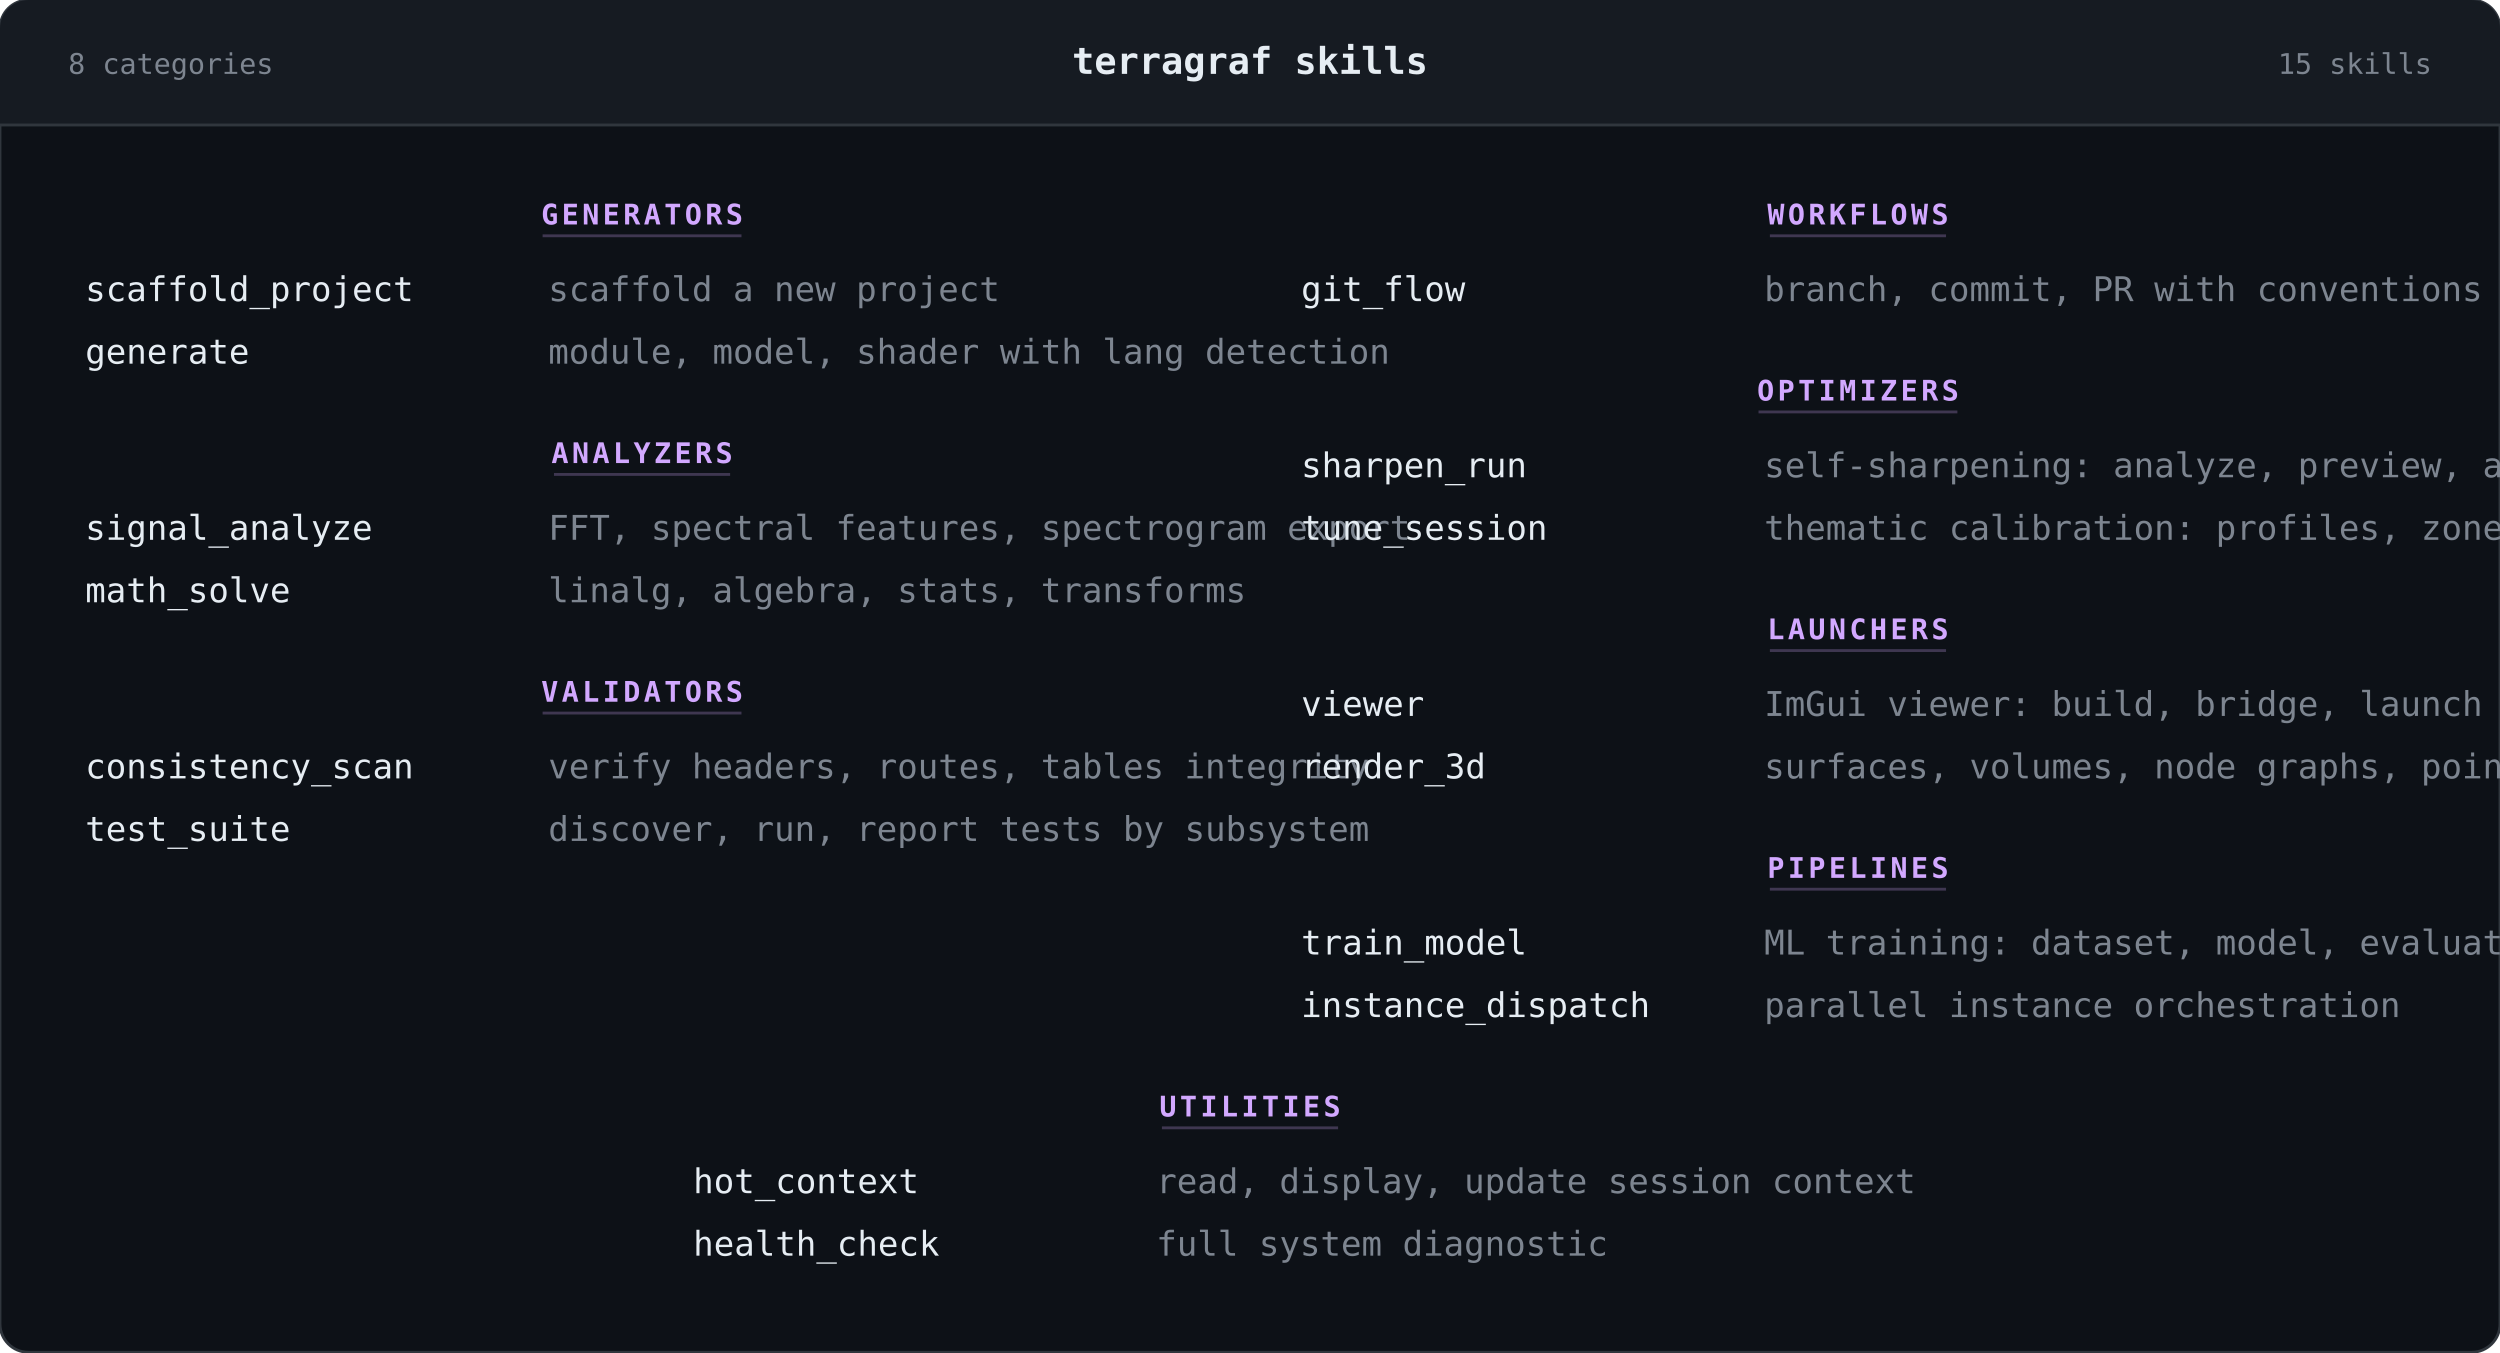
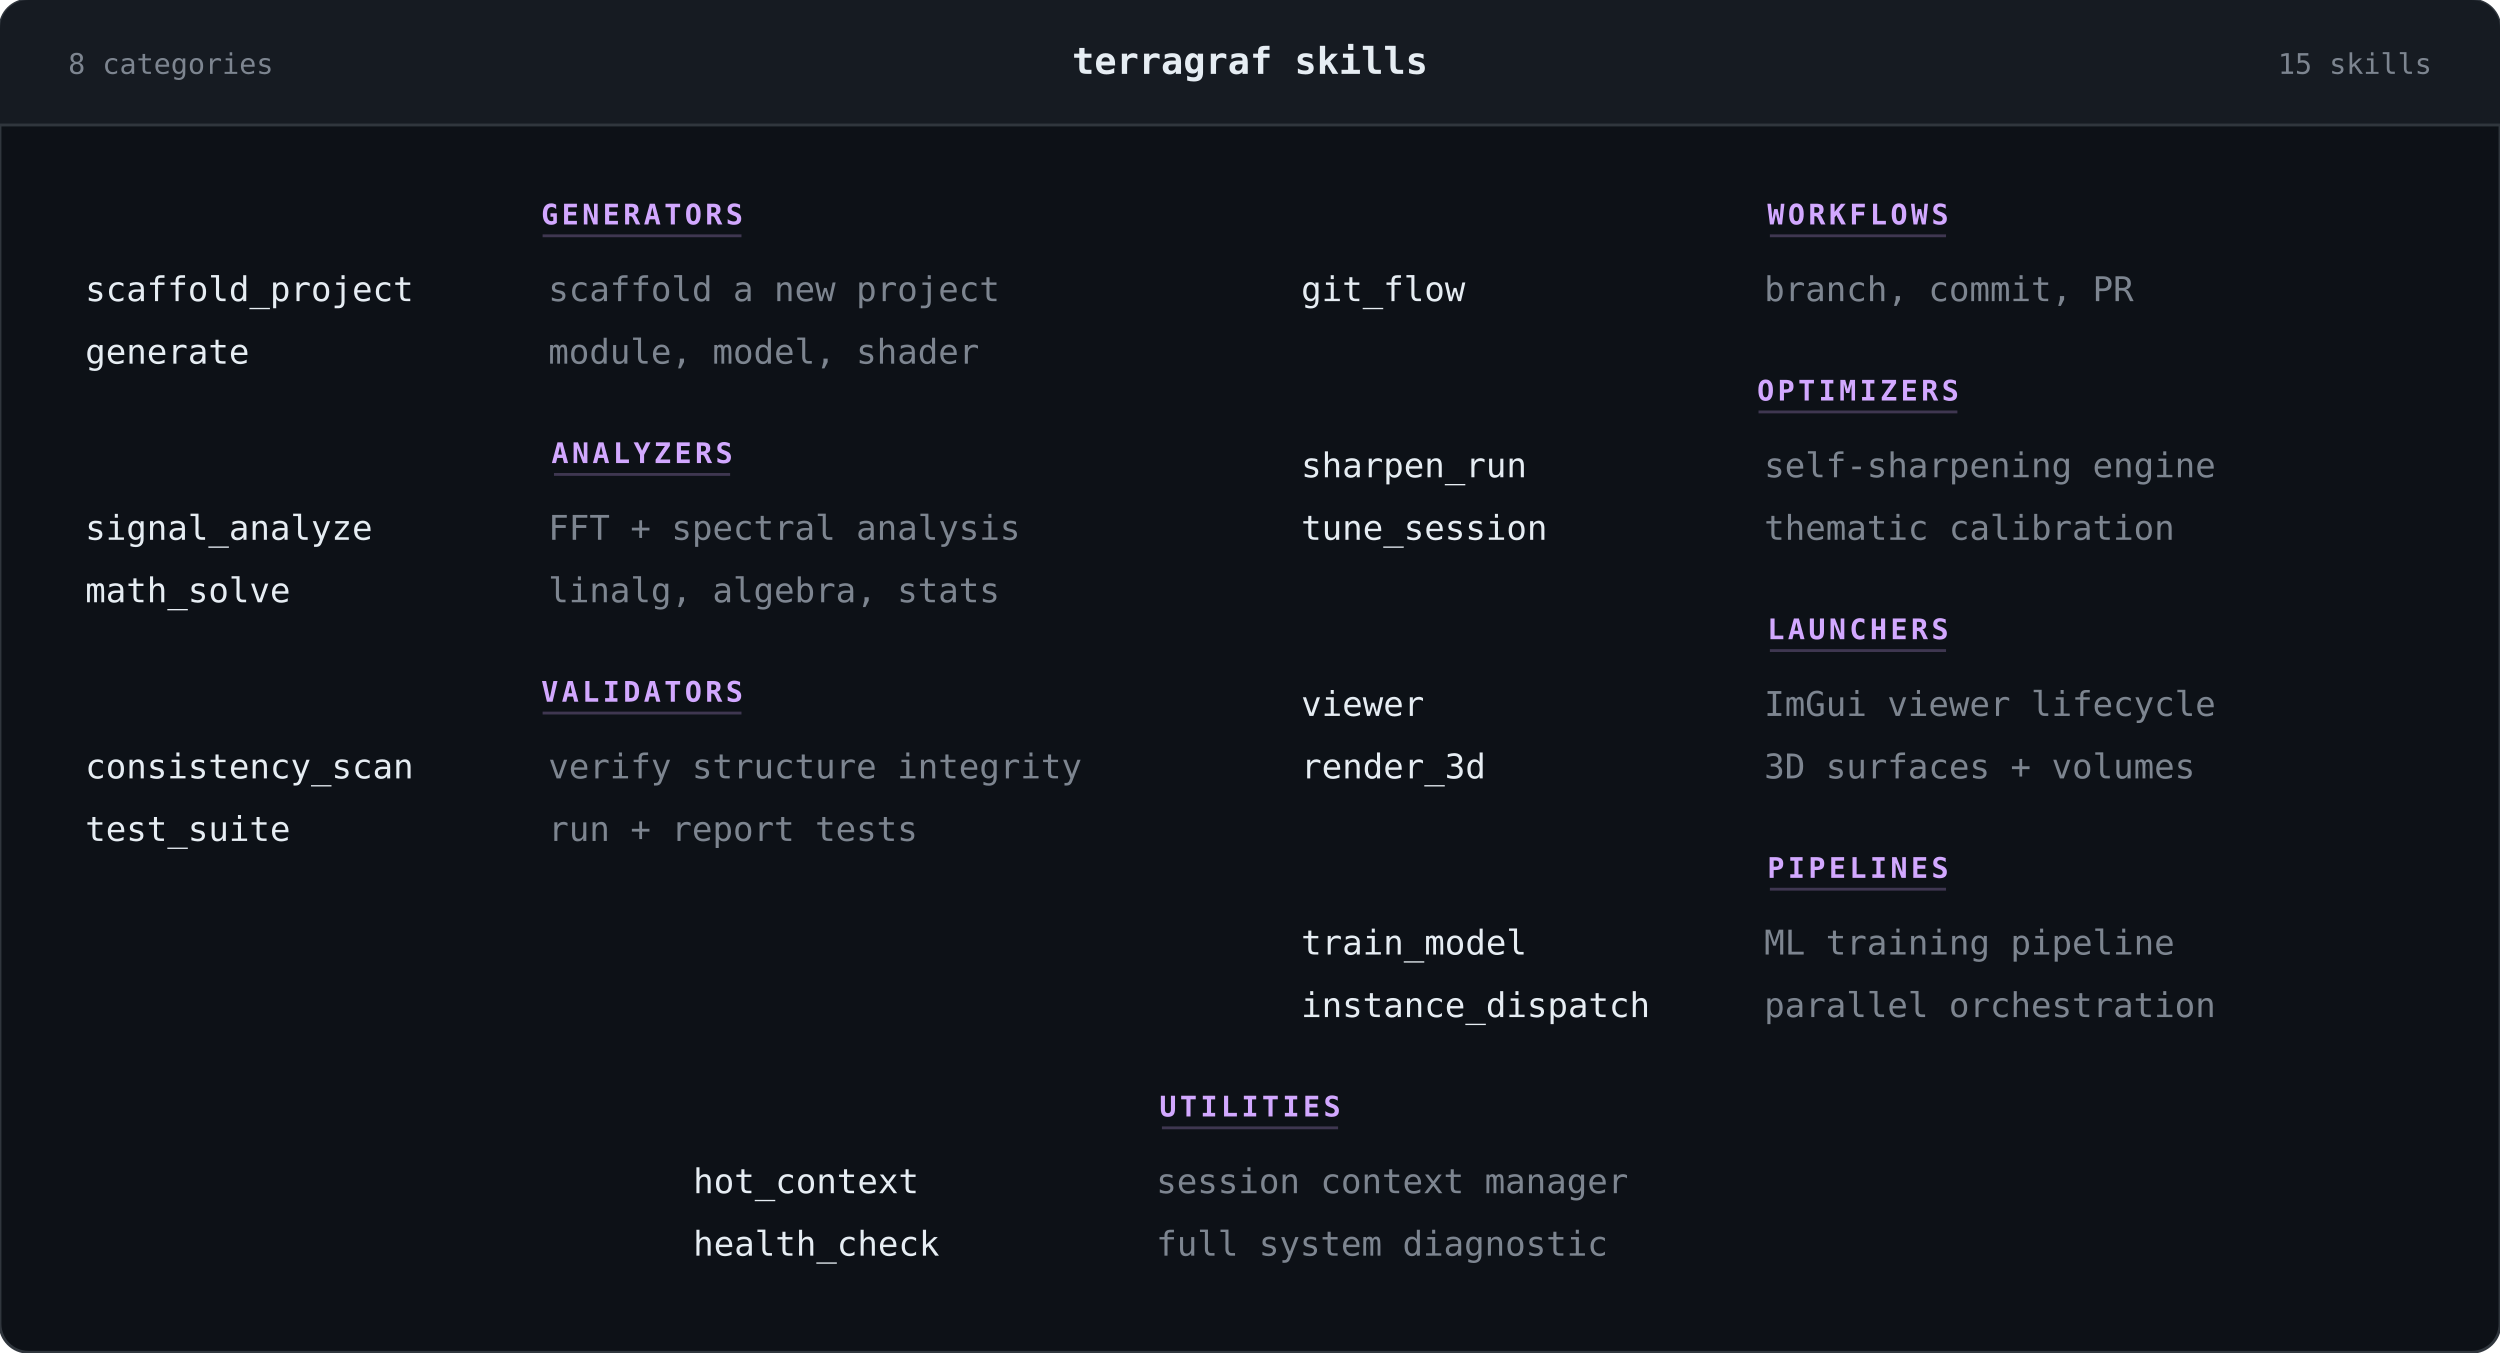
<svg xmlns="http://www.w3.org/2000/svg" width="880" height="476" viewBox="0 0 880 476">
  <rect width="880" height="476" rx="10" fill="#0d1117" stroke="#30363d" stroke-width="1" />
  <rect width="880" height="44" rx="10" fill="#161b22" />
  <rect x="0" y="34" width="880" height="10" fill="#161b22" />
  <line x1="0" y1="44" x2="880" y2="44" stroke="#30363d" stroke-width="1" />
  <text x="24" y="26" font-family="'SF Mono','Cascadia Code','Consolas',monospace" font-size="10" fill="#7d8590">8 categories</text>
  <text x="440" y="26" text-anchor="middle" font-family="'SF Mono','Cascadia Code','Consolas',monospace" font-size="13" font-weight="bold" fill="#e6edf3">terragraf skills</text>
  <text x="856" y="26" text-anchor="end" font-family="'SF Mono','Cascadia Code','Consolas',monospace" font-size="10" fill="#7d8590">15 skills</text>
  <text x="226" y="79" text-anchor="middle" font-family="'SF Mono','Cascadia Code','Consolas',monospace" font-size="10" font-weight="bold" fill="#d2a8ff" letter-spacing="1.2">GENERATORS</text>
  <line x1="191" y1="83" x2="261" y2="83" stroke="#d2a8ff" stroke-width="1" opacity="0.25" />
  <text x="30" y="106" font-family="'SF Mono','Cascadia Code','Consolas',monospace" font-size="12" fill="#e6edf3">scaffold_project</text>
  <text x="193" y="106" font-family="'SF Mono','Cascadia Code','Consolas',monospace" font-size="12" fill="#7d8590">scaffold a new project</text>
  <text x="30" y="128" font-family="'SF Mono','Cascadia Code','Consolas',monospace" font-size="12" fill="#e6edf3">generate</text>
-   <text x="193" y="128" font-family="'SF Mono','Cascadia Code','Consolas',monospace" font-size="12" fill="#7d8590">module, model, shader with lang detection</text>
+   <text x="193" y="128" font-family="'SF Mono','Cascadia Code','Consolas',monospace" font-size="12" fill="#7d8590">module, model, shader</text>
  <text x="226" y="163" text-anchor="middle" font-family="'SF Mono','Cascadia Code','Consolas',monospace" font-size="10" font-weight="bold" fill="#d2a8ff" letter-spacing="1.2">ANALYZERS</text>
  <line x1="195" y1="167" x2="257" y2="167" stroke="#d2a8ff" stroke-width="1" opacity="0.25" />
  <text x="30" y="190" font-family="'SF Mono','Cascadia Code','Consolas',monospace" font-size="12" fill="#e6edf3">signal_analyze</text>
-   <text x="193" y="190" font-family="'SF Mono','Cascadia Code','Consolas',monospace" font-size="12" fill="#7d8590">FFT, spectral features, spectrogram export</text>
+   <text x="193" y="190" font-family="'SF Mono','Cascadia Code','Consolas',monospace" font-size="12" fill="#7d8590">FFT + spectral analysis</text>
  <text x="30" y="212" font-family="'SF Mono','Cascadia Code','Consolas',monospace" font-size="12" fill="#e6edf3">math_solve</text>
-   <text x="193" y="212" font-family="'SF Mono','Cascadia Code','Consolas',monospace" font-size="12" fill="#7d8590">linalg, algebra, stats, transforms</text>
+   <text x="193" y="212" font-family="'SF Mono','Cascadia Code','Consolas',monospace" font-size="12" fill="#7d8590">linalg, algebra, stats</text>
  <text x="226" y="247" text-anchor="middle" font-family="'SF Mono','Cascadia Code','Consolas',monospace" font-size="10" font-weight="bold" fill="#d2a8ff" letter-spacing="1.2">VALIDATORS</text>
  <line x1="191" y1="251" x2="261" y2="251" stroke="#d2a8ff" stroke-width="1" opacity="0.25" />
  <text x="30" y="274" font-family="'SF Mono','Cascadia Code','Consolas',monospace" font-size="12" fill="#e6edf3">consistency_scan</text>
-   <text x="193" y="274" font-family="'SF Mono','Cascadia Code','Consolas',monospace" font-size="12" fill="#7d8590">verify headers, routes, tables integrity</text>
+   <text x="193" y="274" font-family="'SF Mono','Cascadia Code','Consolas',monospace" font-size="12" fill="#7d8590">verify structure integrity</text>
  <text x="30" y="296" font-family="'SF Mono','Cascadia Code','Consolas',monospace" font-size="12" fill="#e6edf3">test_suite</text>
-   <text x="193" y="296" font-family="'SF Mono','Cascadia Code','Consolas',monospace" font-size="12" fill="#7d8590">discover, run, report tests by subsystem</text>
+   <text x="193" y="296" font-family="'SF Mono','Cascadia Code','Consolas',monospace" font-size="12" fill="#7d8590">run + report tests</text>
  <text x="654" y="79" text-anchor="middle" font-family="'SF Mono','Cascadia Code','Consolas',monospace" font-size="10" font-weight="bold" fill="#d2a8ff" letter-spacing="1.2">WORKFLOWS</text>
  <line x1="623" y1="83" x2="685" y2="83" stroke="#d2a8ff" stroke-width="1" opacity="0.25" />
  <text x="458" y="106" font-family="'SF Mono','Cascadia Code','Consolas',monospace" font-size="12" fill="#e6edf3">git_flow</text>
-   <text x="621" y="106" font-family="'SF Mono','Cascadia Code','Consolas',monospace" font-size="12" fill="#7d8590">branch, commit, PR with conventions</text>
+   <text x="621" y="106" font-family="'SF Mono','Cascadia Code','Consolas',monospace" font-size="12" fill="#7d8590">branch, commit, PR</text>
  <text x="654" y="141" text-anchor="middle" font-family="'SF Mono','Cascadia Code','Consolas',monospace" font-size="10" font-weight="bold" fill="#d2a8ff" letter-spacing="1.2">OPTIMIZERS</text>
  <line x1="619" y1="145" x2="689" y2="145" stroke="#d2a8ff" stroke-width="1" opacity="0.25" />
  <text x="458" y="168" font-family="'SF Mono','Cascadia Code','Consolas',monospace" font-size="12" fill="#e6edf3">sharpen_run</text>
-   <text x="621" y="168" font-family="'SF Mono','Cascadia Code','Consolas',monospace" font-size="12" fill="#7d8590">self-sharpening: analyze, preview, apply</text>
+   <text x="621" y="168" font-family="'SF Mono','Cascadia Code','Consolas',monospace" font-size="12" fill="#7d8590">self-sharpening engine</text>
  <text x="458" y="190" font-family="'SF Mono','Cascadia Code','Consolas',monospace" font-size="12" fill="#e6edf3">tune_session</text>
-   <text x="621" y="190" font-family="'SF Mono','Cascadia Code','Consolas',monospace" font-size="12" fill="#7d8590">thematic calibration: profiles, zones, knobs</text>
+   <text x="621" y="190" font-family="'SF Mono','Cascadia Code','Consolas',monospace" font-size="12" fill="#7d8590">thematic calibration</text>
  <text x="654" y="225" text-anchor="middle" font-family="'SF Mono','Cascadia Code','Consolas',monospace" font-size="10" font-weight="bold" fill="#d2a8ff" letter-spacing="1.2">LAUNCHERS</text>
  <line x1="623" y1="229" x2="685" y2="229" stroke="#d2a8ff" stroke-width="1" opacity="0.25" />
  <text x="458" y="252" font-family="'SF Mono','Cascadia Code','Consolas',monospace" font-size="12" fill="#e6edf3">viewer</text>
-   <text x="621" y="252" font-family="'SF Mono','Cascadia Code','Consolas',monospace" font-size="12" fill="#7d8590">ImGui viewer: build, bridge, launch</text>
+   <text x="621" y="252" font-family="'SF Mono','Cascadia Code','Consolas',monospace" font-size="12" fill="#7d8590">ImGui viewer lifecycle</text>
  <text x="458" y="274" font-family="'SF Mono','Cascadia Code','Consolas',monospace" font-size="12" fill="#e6edf3">render_3d</text>
-   <text x="621" y="274" font-family="'SF Mono','Cascadia Code','Consolas',monospace" font-size="12" fill="#7d8590">surfaces, volumes, node graphs, point clouds</text>
+   <text x="621" y="274" font-family="'SF Mono','Cascadia Code','Consolas',monospace" font-size="12" fill="#7d8590">3D surfaces + volumes</text>
  <text x="654" y="309" text-anchor="middle" font-family="'SF Mono','Cascadia Code','Consolas',monospace" font-size="10" font-weight="bold" fill="#d2a8ff" letter-spacing="1.2">PIPELINES</text>
  <line x1="623" y1="313" x2="685" y2="313" stroke="#d2a8ff" stroke-width="1" opacity="0.25" />
  <text x="458" y="336" font-family="'SF Mono','Cascadia Code','Consolas',monospace" font-size="12" fill="#e6edf3">train_model</text>
-   <text x="621" y="336" font-family="'SF Mono','Cascadia Code','Consolas',monospace" font-size="12" fill="#7d8590">ML training: dataset, model, evaluation</text>
+   <text x="621" y="336" font-family="'SF Mono','Cascadia Code','Consolas',monospace" font-size="12" fill="#7d8590">ML training pipeline</text>
  <text x="458" y="358" font-family="'SF Mono','Cascadia Code','Consolas',monospace" font-size="12" fill="#e6edf3">instance_dispatch</text>
-   <text x="621" y="358" font-family="'SF Mono','Cascadia Code','Consolas',monospace" font-size="12" fill="#7d8590">parallel instance orchestration</text>
+   <text x="621" y="358" font-family="'SF Mono','Cascadia Code','Consolas',monospace" font-size="12" fill="#7d8590">parallel orchestration</text>
  <text x="440" y="393" text-anchor="middle" font-family="'SF Mono','Cascadia Code','Consolas',monospace" font-size="10" font-weight="bold" fill="#d2a8ff" letter-spacing="1.2">UTILITIES</text>
  <line x1="409" y1="397" x2="471" y2="397" stroke="#d2a8ff" stroke-width="1" opacity="0.25" />
  <text x="244" y="420" font-family="'SF Mono','Cascadia Code','Consolas',monospace" font-size="12" fill="#e6edf3">hot_context</text>
-   <text x="407" y="420" font-family="'SF Mono','Cascadia Code','Consolas',monospace" font-size="12" fill="#7d8590">read, display, update session context</text>
+   <text x="407" y="420" font-family="'SF Mono','Cascadia Code','Consolas',monospace" font-size="12" fill="#7d8590">session context manager</text>
  <text x="244" y="442" font-family="'SF Mono','Cascadia Code','Consolas',monospace" font-size="12" fill="#e6edf3">health_check</text>
  <text x="407" y="442" font-family="'SF Mono','Cascadia Code','Consolas',monospace" font-size="12" fill="#7d8590">full system diagnostic</text>
</svg>
